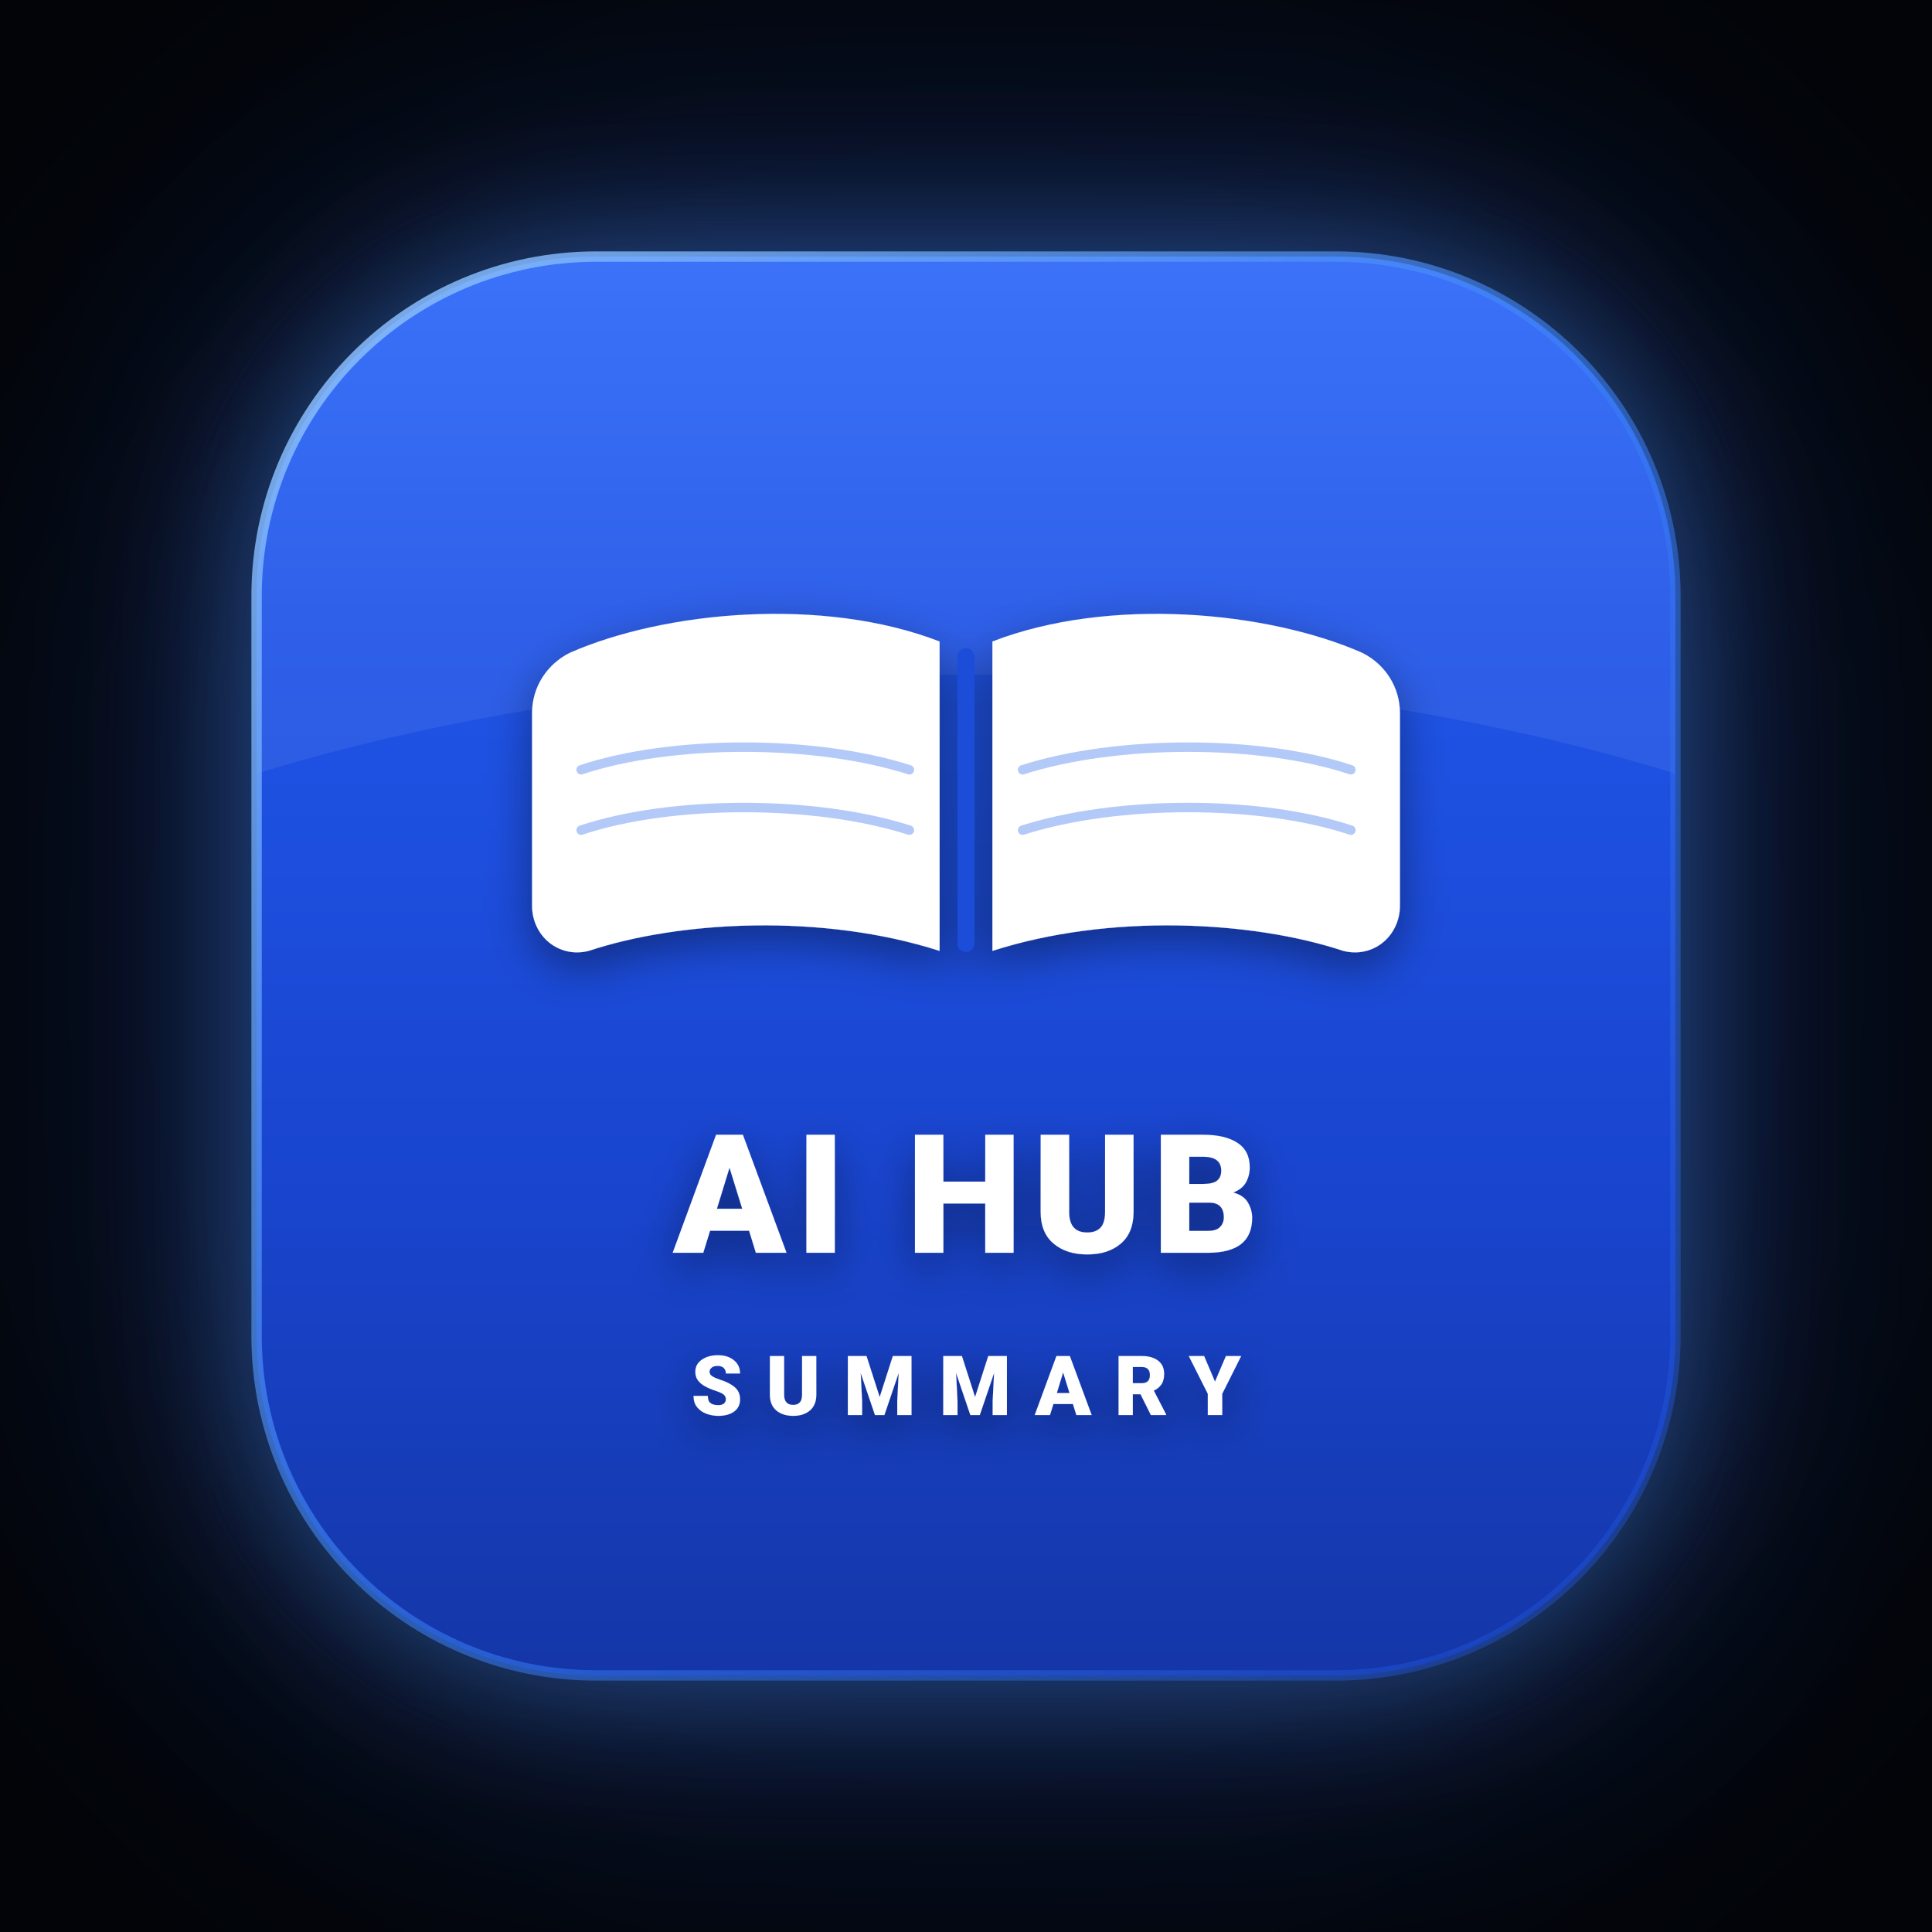
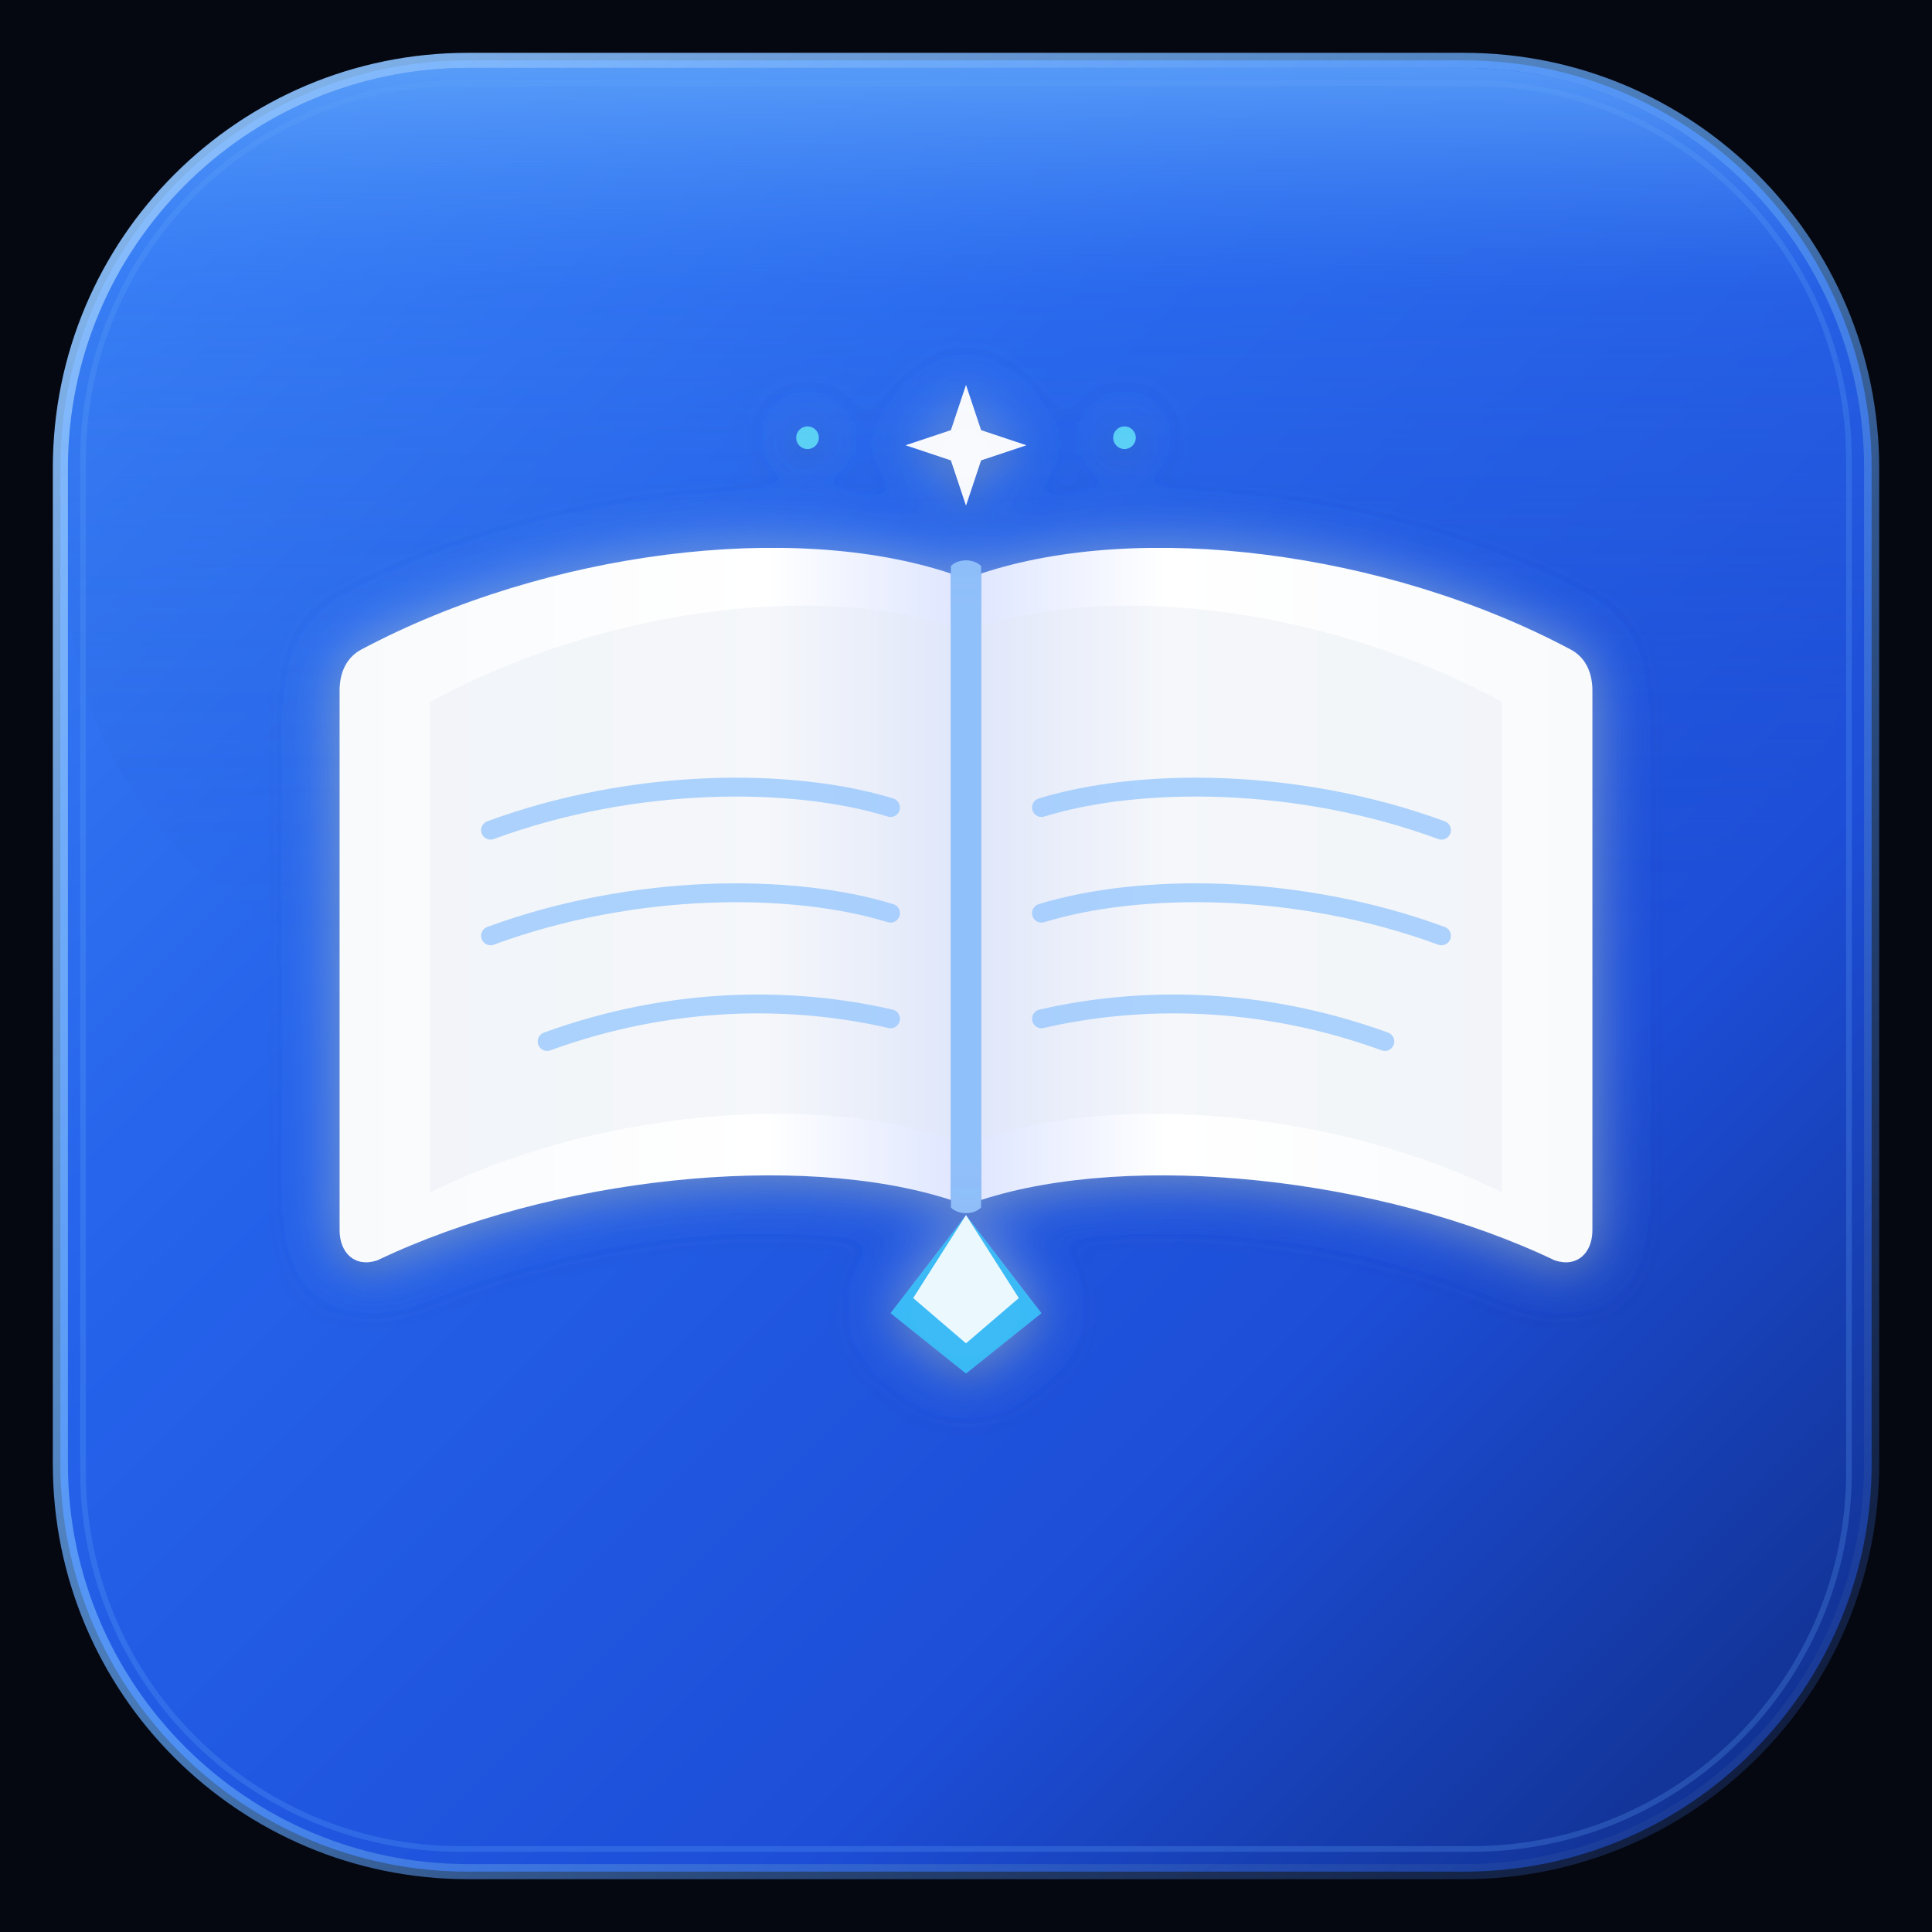
<svg xmlns="http://www.w3.org/2000/svg" viewBox="0 0 512 512" width="512" height="512">
  <defs>
-     <radialGradient id="canvasGlow" cx="50%" cy="50%" r="65%">
-       <stop offset="0%" stop-color="#0a1533" />
-       <stop offset="45%" stop-color="#060b1a" />
-       <stop offset="100%" stop-color="#020408" />
+     <radialGradient id="outerGlow" cx="50%" cy="50%" r="50%">
+       <stop offset="0%" stop-color="#2563eb" stop-opacity="0.5" />
+       <stop offset="70%" stop-color="#1d4ed8" stop-opacity="0.15" />
+       <stop offset="100%" stop-color="#050811" stop-opacity="0" />
    </radialGradient>
-     <linearGradient id="squircleBody" x1="0%" y1="0%" x2="0%" y2="100%">
-       <stop offset="0%" stop-color="#2d68f8" />
-       <stop offset="25%" stop-color="#2055e8" />
-       <stop offset="65%" stop-color="#1945cf" />
-       <stop offset="100%" stop-color="#1436a8" />
+     <linearGradient id="squircleGrad" x1="0%" y1="0%" x2="100%" y2="100%">
+       <stop offset="0%" stop-color="#3b82f6" />
+       <stop offset="35%" stop-color="#2563eb" />
+       <stop offset="70%" stop-color="#1d4ed8" />
+       <stop offset="100%" stop-color="#0f2b82" />
    </linearGradient>
-     <linearGradient id="rimGlow" x1="0%" y1="0%" x2="100%" y2="100%">
-       <stop offset="0%" stop-color="#93c5fd" stop-opacity="0.9" />
-       <stop offset="50%" stop-color="#3b82f6" stop-opacity="0.6" />
-       <stop offset="100%" stop-color="#1d4ed8" stop-opacity="0.4" />
+     <linearGradient id="innerGloss" x1="50%" y1="0%" x2="50%" y2="100%">
+       <stop offset="0%" stop-color="#60a5fa" stop-opacity="0.8" />
+       <stop offset="25%" stop-color="#3b82f6" stop-opacity="0.2" />
+       <stop offset="100%" stop-color="#1e40af" stop-opacity="0" />
    </linearGradient>
-     <filter id="outerBloom" x="-40%" y="-40%" width="180%" height="180%">
-       <feGaussianBlur stdDeviation="36" result="blur" />
+     <linearGradient id="strokeRim" x1="0%" y1="0%" x2="100%" y2="100%">
+       <stop offset="0%" stop-color="#93c5fd" stop-opacity="0.95" />
+       <stop offset="50%" stop-color="#60a5fa" stop-opacity="0.7" />
+       <stop offset="100%" stop-color="#1e3a8a" stop-opacity="0.3" />
+     </linearGradient>
+     <filter id="bookShadow" x="-20%" y="-20%" width="140%" height="140%">
+       <feDropShadow dx="0" dy="8" stdDeviation="12" flood-color="#05102a" flood-opacity="0.6" />
+       <feDropShadow dx="0" dy="2" stdDeviation="4" flood-color="#030712" flood-opacity="0.4" />
    </filter>
-     <filter id="coreHalo" x="-25%" y="-25%" width="150%" height="150%">
-       <feGaussianBlur stdDeviation="16" result="blur2" />
+     <filter id="whiteGlow" x="-20%" y="-20%" width="140%" height="140%">
+       <feDropShadow dx="0" dy="0" stdDeviation="8" flood-color="#bfdbfe" flood-opacity="0.5" />
    </filter>
-     <filter id="elementShadow" x="-20%" y="-20%" width="140%" height="140%">
-       <feDropShadow dx="0" dy="4" stdDeviation="6" flood-color="#000000" flood-opacity="0.4" />
-     </filter>
+     <linearGradient id="pageGradLeft" x1="100%" y1="0%" x2="0%" y2="0%">
+       <stop offset="0%" stop-color="#e0e7ff" />
+       <stop offset="30%" stop-color="#ffffff" />
+       <stop offset="100%" stop-color="#f8fafc" />
+     </linearGradient>
+     <linearGradient id="pageGradRight" x1="0%" y1="0%" x2="100%" y2="0%">
+       <stop offset="0%" stop-color="#e0e7ff" />
+       <stop offset="30%" stop-color="#ffffff" />
+       <stop offset="100%" stop-color="#f8fafc" />
+     </linearGradient>
  </defs>
-   <rect width="512" height="512" fill="url(#canvasGlow)" />
-   <rect x="68" y="68" width="376" height="376" rx="90" fill="#2563eb" opacity="0.45" filter="url(#outerBloom)" />
-   <rect x="66" y="66" width="380" height="380" rx="92" fill="#60a5fa" opacity="0.3" filter="url(#coreHalo)" />
-   <rect x="68" y="68" width="376" height="376" rx="90" fill="url(#squircleBody)" />
-   <path d="M 68 158 C 68 108 108 68 158 68 L 354 68 C 404 68 444 108 444 158 L 444 205 C 330 170 182 170 68 205 Z" fill="#ffffff" opacity="0.07" />
-   <rect x="68" y="68" width="376" height="376" rx="90" fill="none" stroke="url(#rimGlow)" stroke-width="2.75" />
-   <g filter="url(#elementShadow)">
-     <g transform="translate(256, 192)">
-       <path d="M -7 -22 C -38 -34 -80 -30 -105 -19 C -111 -16 -115 -10 -115 -3 L -115 48 C -115 56 -108 62 -100 60 C -76 52 -38 50 -7 60 Z" fill="#ffffff" />
-       <path d="M 7 -22 C 38 -34 80 -30 105 -19 C 111 -16 115 -10 115 -3 L 115 48 C 115 56 108 62 100 60 C 76 52 38 50 7 60 Z" fill="#ffffff" />
-       <path d="M 0 -18 L 0 58" stroke="#1d4ed8" stroke-width="4.5" stroke-linecap="round" />
-       <path d="M -102 12 C -78 4 -40 4 -15 12" stroke="#2563eb" stroke-width="2.5" stroke-linecap="round" fill="none" opacity="0.35" />
-       <path d="M 102 12 C 78 4 40 4 15 12" stroke="#2563eb" stroke-width="2.5" stroke-linecap="round" fill="none" opacity="0.35" />
-       <path d="M -102 28 C -78 20 -40 20 -15 28" stroke="#2563eb" stroke-width="2.5" stroke-linecap="round" fill="none" opacity="0.35" />
-       <path d="M 102 28 C 78 20 40 20 15 28" stroke="#2563eb" stroke-width="2.5" stroke-linecap="round" fill="none" opacity="0.35" />
+   <rect width="512" height="512" fill="#050811" />
+   <rect x="8" y="8" width="496" height="496" rx="112" fill="url(#outerGlow)" />
+   <rect x="16" y="16" width="480" height="480" rx="108" fill="url(#squircleGrad)" />
+   <rect x="18" y="18" width="476" height="240" rx="106" fill="url(#innerGloss)" />
+   <rect x="16" y="16" width="480" height="480" rx="108" fill="none" stroke="url(#strokeRim)" stroke-width="4" />
+   <rect x="22" y="22" width="468" height="468" rx="100" fill="none" stroke="#60a5fa" stroke-opacity="0.25" stroke-width="1.5" />
+   <g filter="url(#bookShadow)">
+     <g filter="url(#whiteGlow)">
+       <path d="M 252 152                C 210 138, 145 146, 96 172                C 92 174, 90 178, 90 183                L 90 326                C 90 332, 94 336, 100 334                C 146 312, 212 305, 252 318                Z" fill="url(#pageGradLeft)" />
+       <path d="M 260 152                C 302 138, 367 146, 416 172                C 420 174, 422 178, 422 183                L 422 326                C 422 332, 418 336, 412 334                C 366 312, 300 305, 260 318                Z" fill="url(#pageGradRight)" />
+       <path d="M 252 166                C 215 154, 158 162, 114 186                L 114 316                C 156 295, 215 289, 252 302                Z" fill="#e2e8f0" fill-opacity="0.35" />
+       <path d="M 260 166                C 297 154, 354 162, 398 186                L 398 316                C 356 295, 297 289, 260 302                Z" fill="#e2e8f0" fill-opacity="0.35" />
+       <path d="M 252 150                C 254 148, 258 148, 260 150                L 260 320                C 258 322, 254 322, 252 320                Z" fill="#93c5fd" opacity="0.9" />
+       <path d="M 256 322                L 236 348                L 256 364                L 276 348                Z" fill="#38bdf8" opacity="0.95" />
+       <path d="M 256 322                L 242 344                L 256 356                L 270 344                Z" fill="#ffffff" opacity="0.9" />
+       <path d="M 130 220 C 168 206, 210 206, 236 214" stroke="#93c5fd" stroke-width="5" stroke-linecap="round" fill="none" opacity="0.75" />
+       <path d="M 130 248 C 168 234, 210 234, 236 242" stroke="#93c5fd" stroke-width="5" stroke-linecap="round" fill="none" opacity="0.75" />
+       <path d="M 145 276 C 178 264, 210 264, 236 270" stroke="#93c5fd" stroke-width="5" stroke-linecap="round" fill="none" opacity="0.75" />
+       <path d="M 382 220 C 344 206, 302 206, 276 214" stroke="#93c5fd" stroke-width="5" stroke-linecap="round" fill="none" opacity="0.75" />
+       <path d="M 382 248 C 344 234, 302 234, 276 242" stroke="#93c5fd" stroke-width="5" stroke-linecap="round" fill="none" opacity="0.75" />
+       <path d="M 367 276 C 334 264, 302 264, 276 270" stroke="#93c5fd" stroke-width="5" stroke-linecap="round" fill="none" opacity="0.75" />
+       <path d="M 256 102 L 260 114 L 272 118 L 260 122 L 256 134 L 252 122 L 240 118 L 252 114 Z" fill="#ffffff" opacity="0.95" />
+       <circle cx="214" cy="116" r="3" fill="#67e8f9" opacity="0.8" />
+       <circle cx="298" cy="116" r="3" fill="#67e8f9" opacity="0.8" />
    </g>
-     <text x="256" y="332" text-anchor="middle" fill="#ffffff" font-family="system-ui, -apple-system, BlinkMacSystemFont, 'Segoe UI', Roboto, 'Inter', Helvetica, Arial, sans-serif" font-weight="900" font-size="44" letter-spacing="2.5">AI HUB</text>
-     <text x="256" y="375" text-anchor="middle" fill="#ffffff" font-family="system-ui, -apple-system, BlinkMacSystemFont, 'Segoe UI', Roboto, 'Inter', Helvetica, Arial, sans-serif" font-weight="800" font-size="22" letter-spacing="6">SUMMARY</text>
  </g>
</svg>
